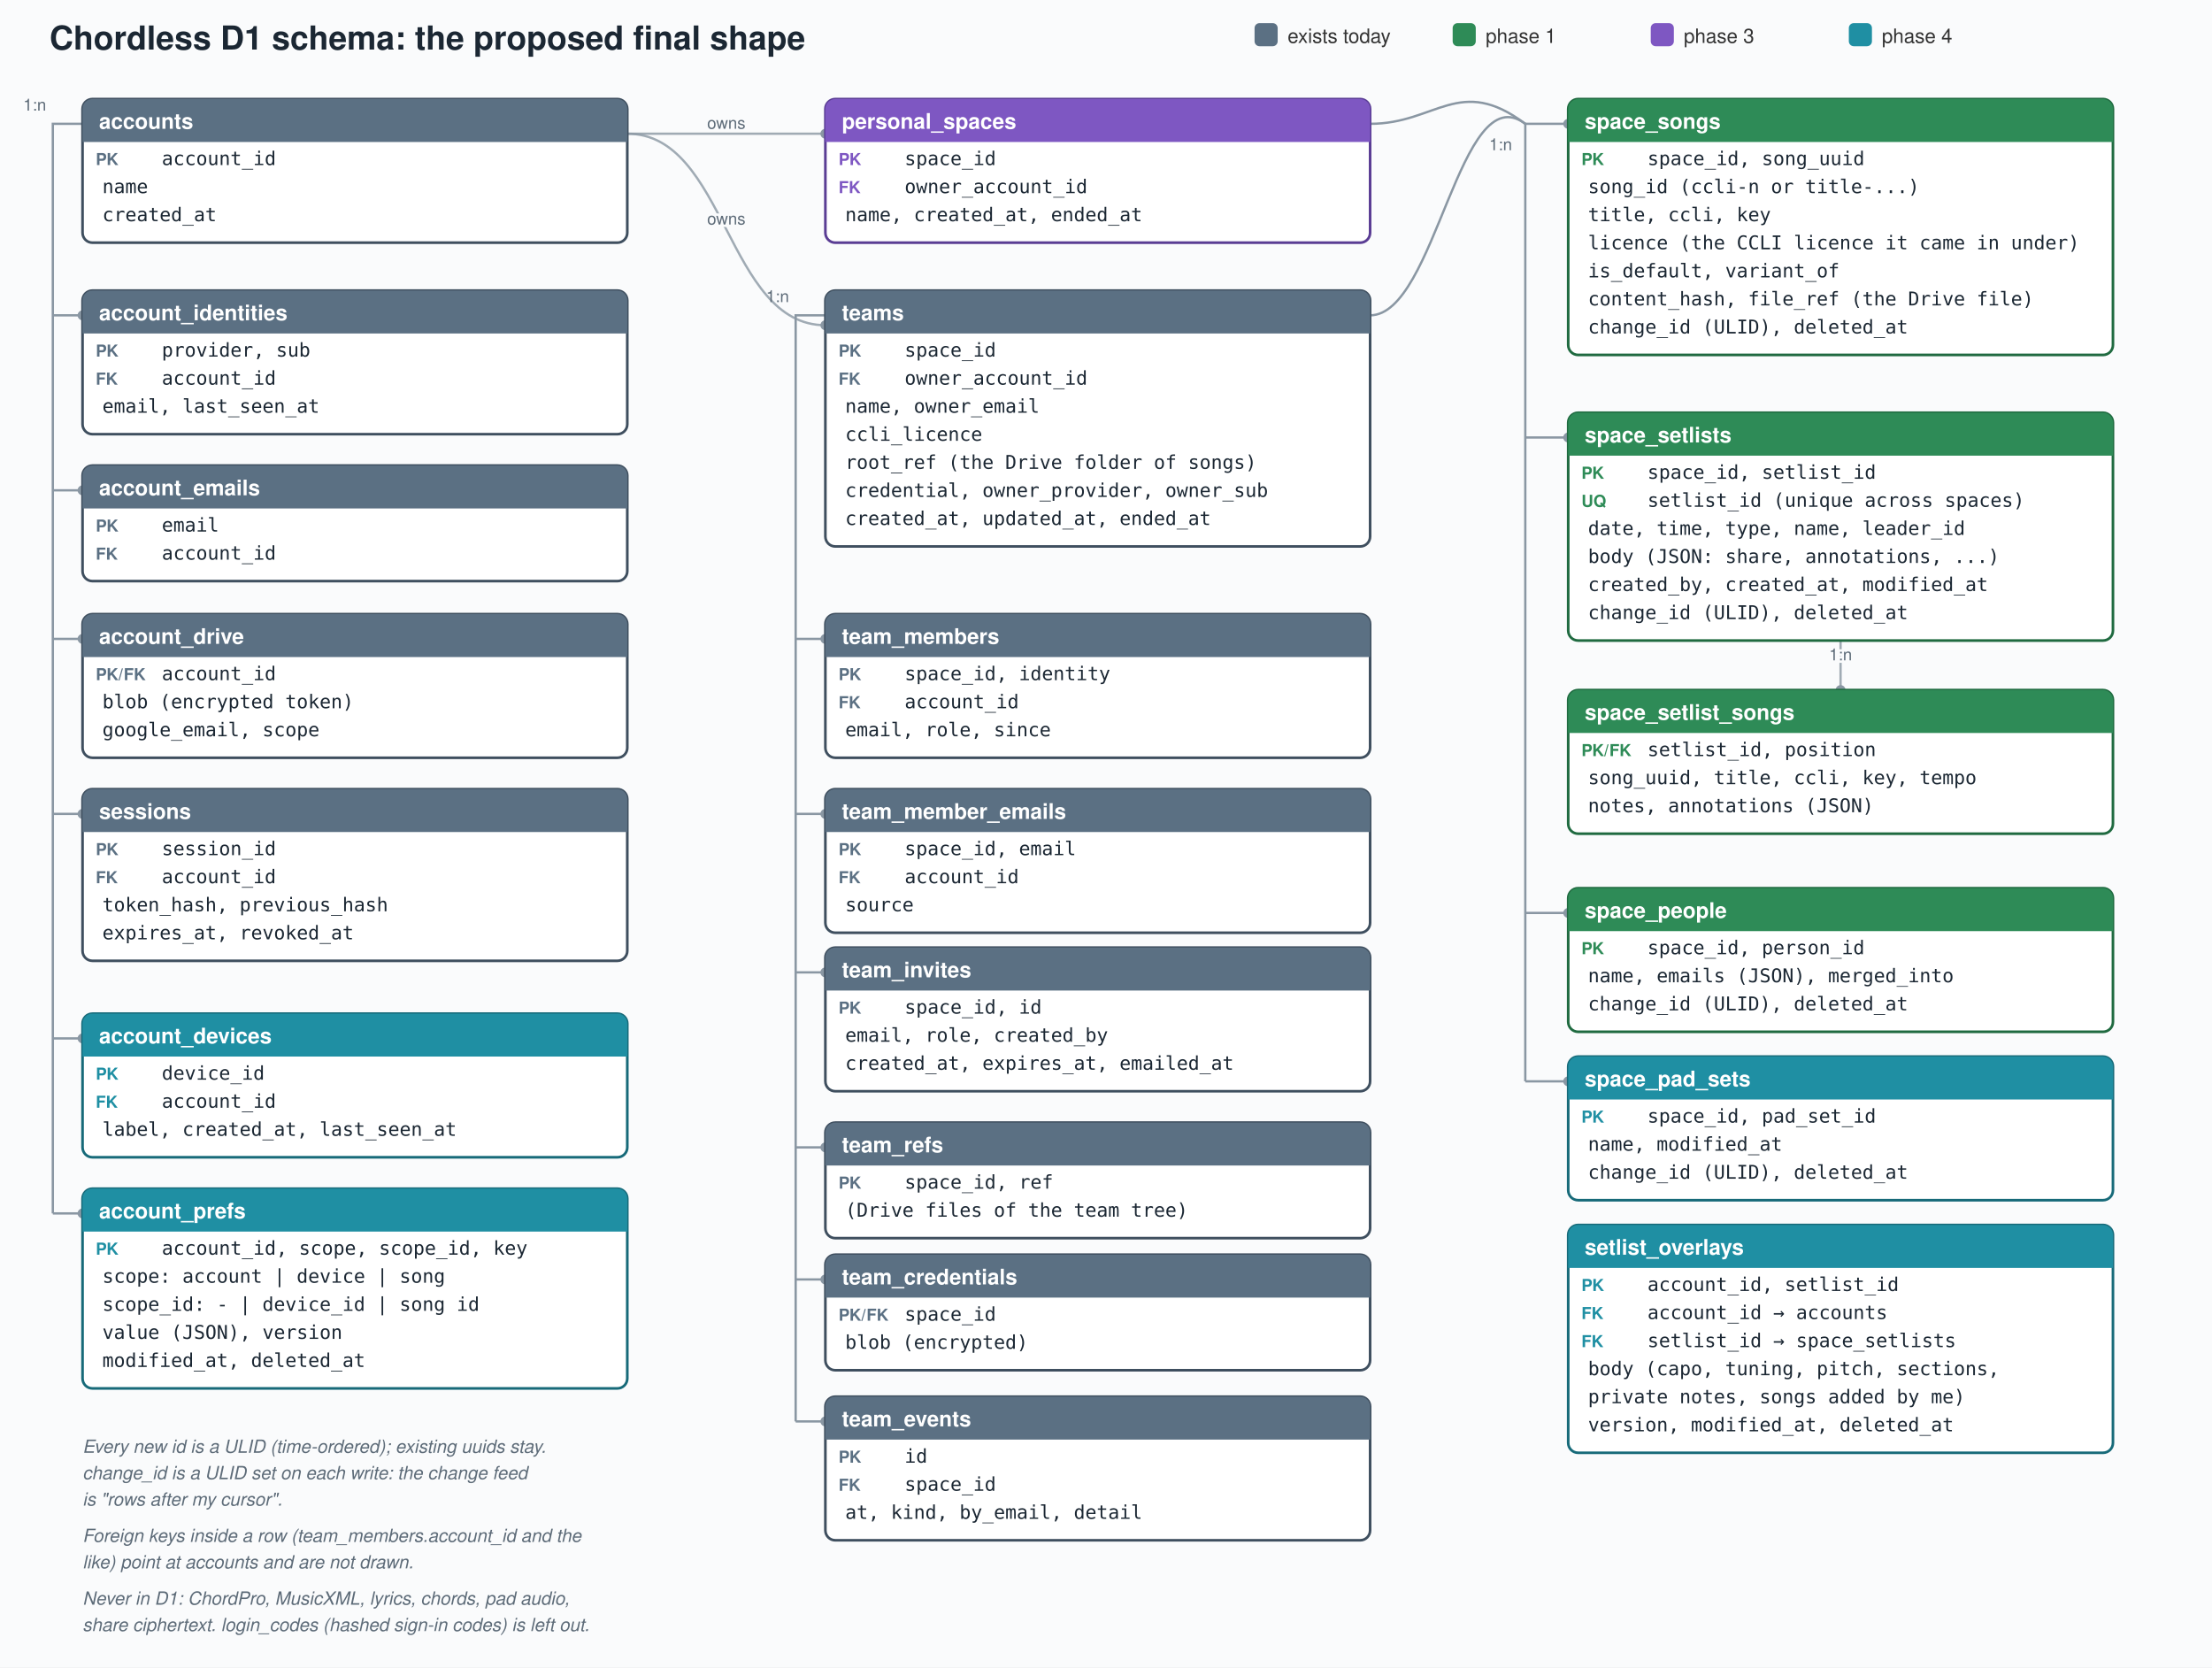
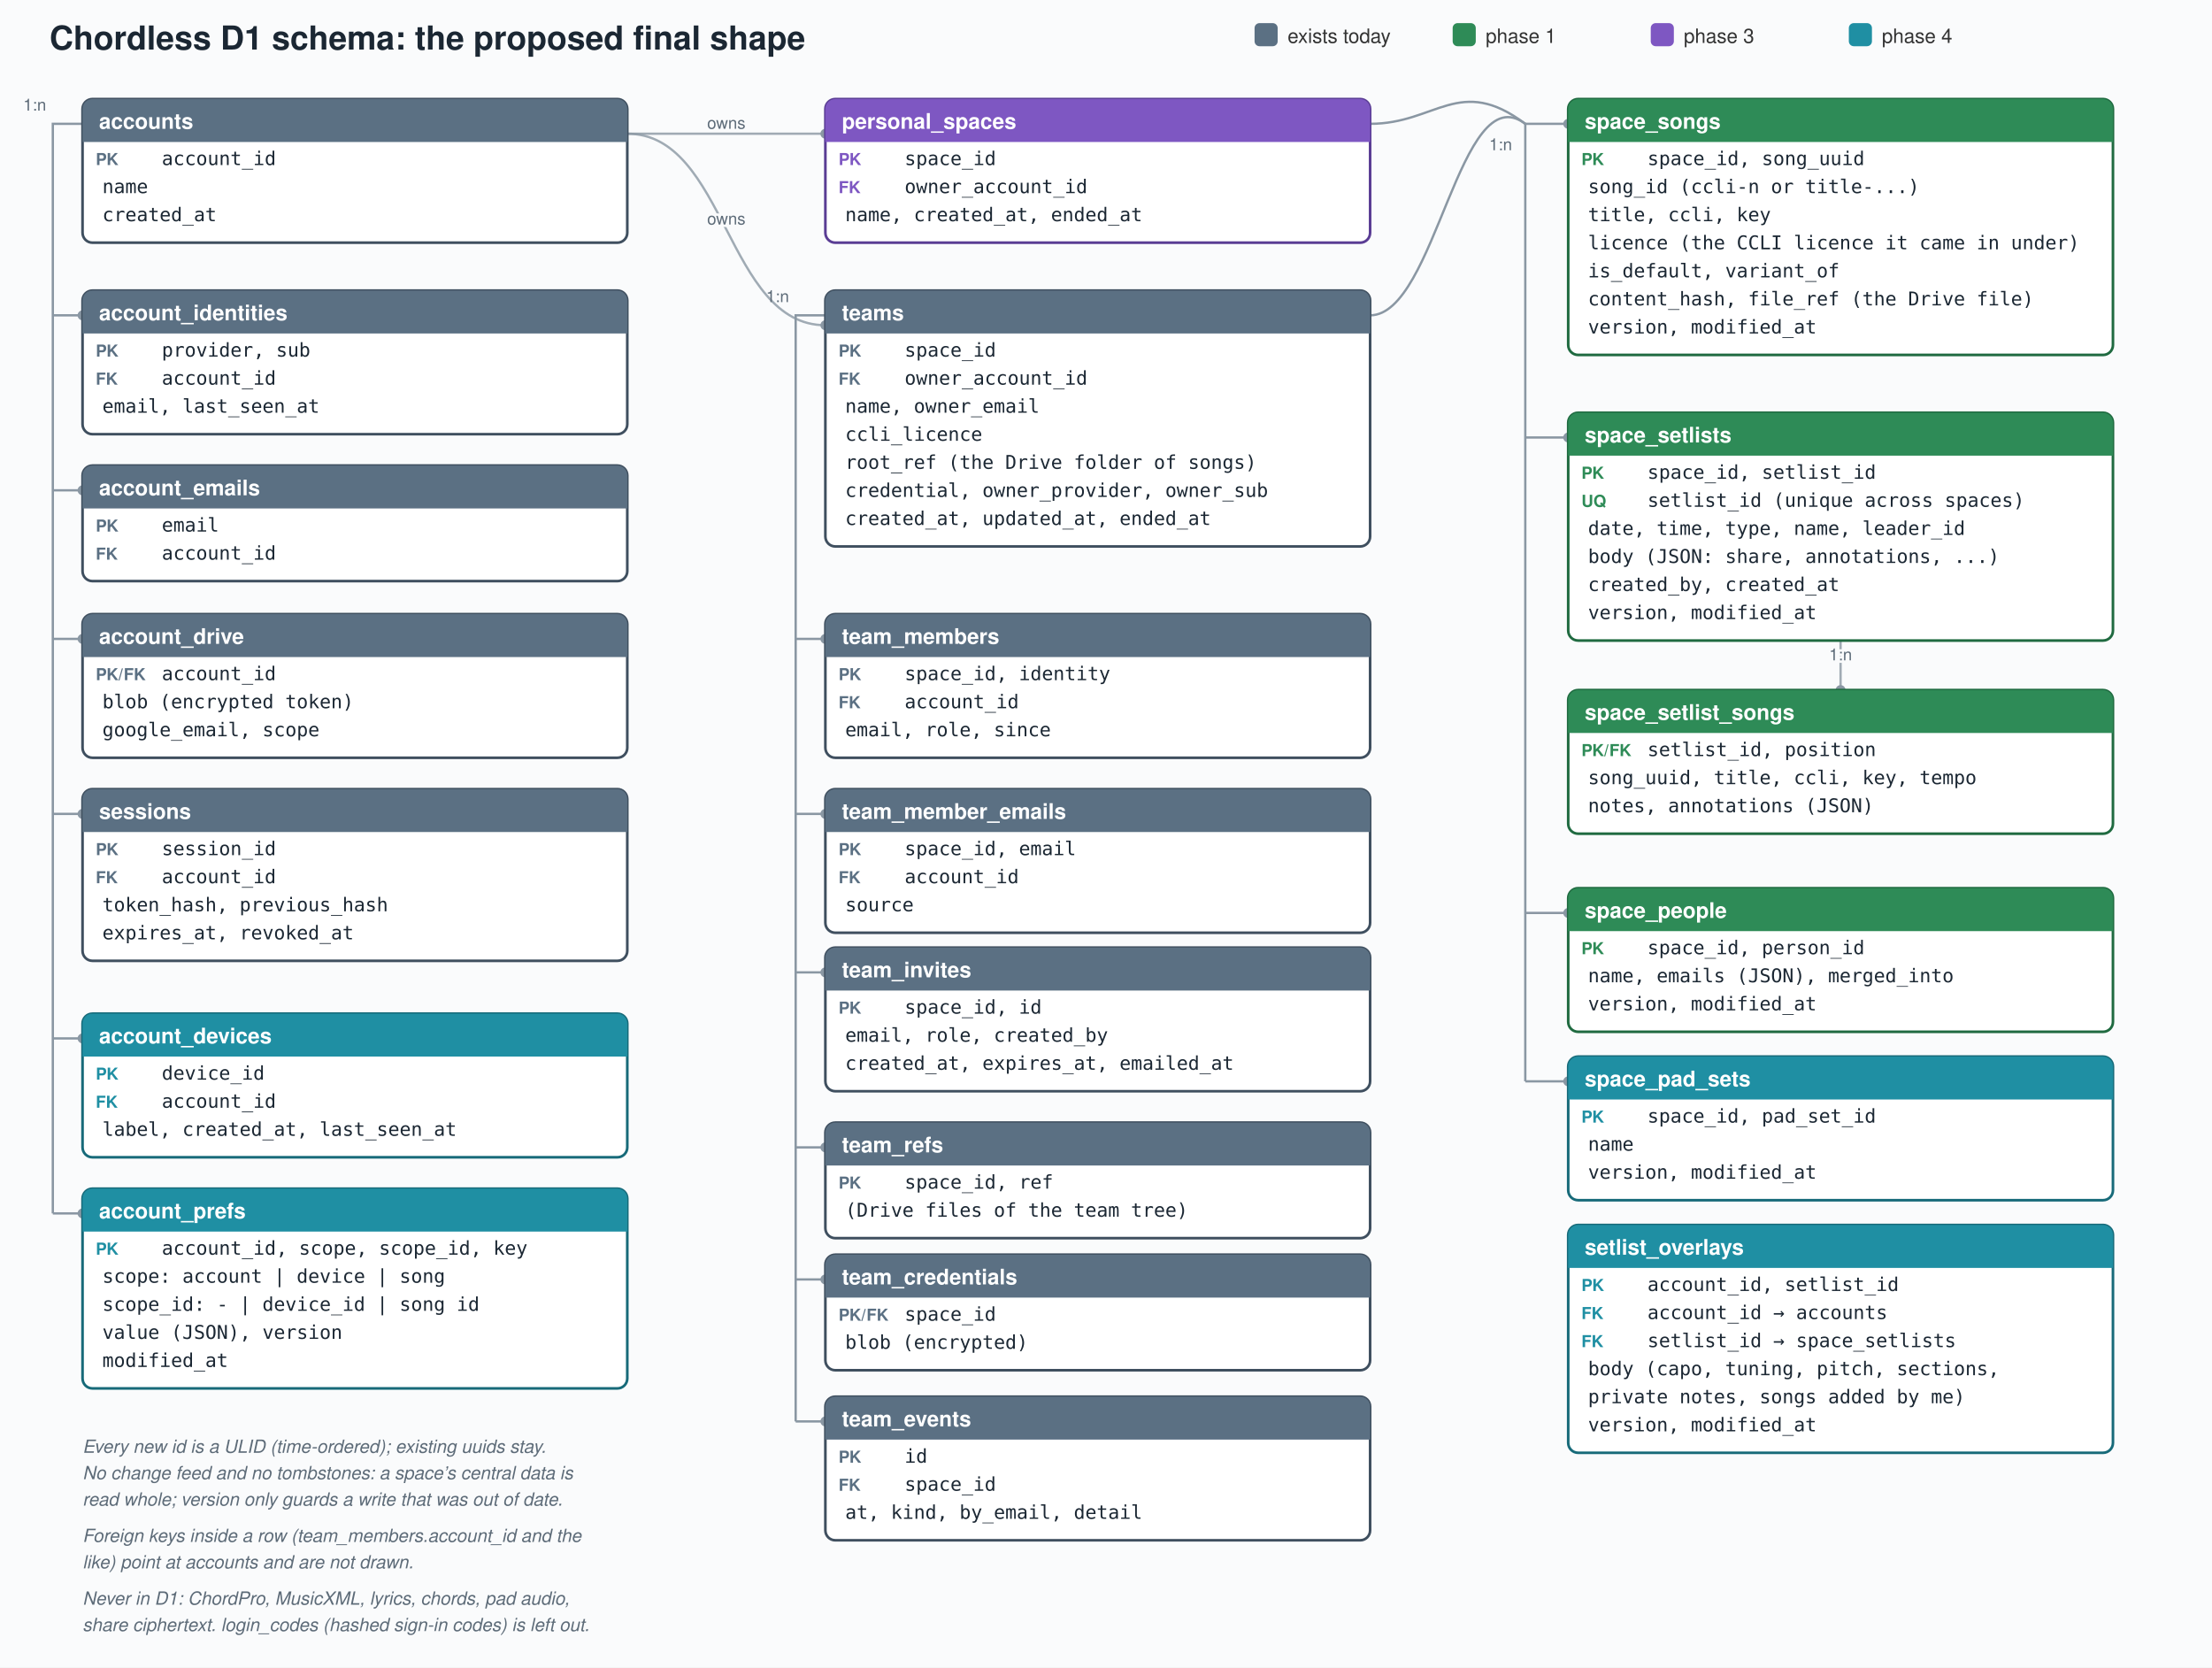
<svg xmlns="http://www.w3.org/2000/svg" width="1340" height="1010" viewBox="0 0 1340 1010" font-family="Helvetica, Arial, sans-serif">
  <rect width="1340" height="1010" fill="#fafbfc" />
  <text x="30" y="30" font-size="20" font-weight="700" fill="#1b2733">Chordless D1 schema: the proposed final shape</text>
  <rect x="760" y="14" width="14" height="14" rx="3" fill="#5b7083" />
  <text x="780" y="26" font-size="12" fill="#333">exists today</text>
  <rect x="880" y="14" width="14" height="14" rx="3" fill="#2e8b57" />
  <text x="900" y="26" font-size="12" fill="#333">phase 1</text>
  <rect x="1000" y="14" width="14" height="14" rx="3" fill="#7e57c2" />
  <text x="1020" y="26" font-size="12" fill="#333">phase 3</text>
  <rect x="1120" y="14" width="14" height="14" rx="3" fill="#1f8fa3" />
  <text x="1140" y="26" font-size="12" fill="#333">phase 4</text>
  <path d="M380,81.0 C440.0,81.0 440.0,81.0 500,81.0" fill="none" stroke="#8a97a3" stroke-width="1.4" opacity="0.8" />
  <circle cx="500" cy="81.0" r="3" fill="#8a97a3" />
  <text x="440.0" y="78.0" font-size="10" fill="#5d6b78" text-anchor="middle" paint-order="stroke" stroke="#fafbfc" stroke-width="3">owns</text>
  <path d="M380,81.0 C440.0,81.0 440.0,197.0 500,197.0" fill="none" stroke="#8a97a3" stroke-width="1.4" opacity="0.8" />
  <circle cx="500" cy="197.0" r="3" fill="#8a97a3" />
  <text x="440.0" y="136.0" font-size="10" fill="#5d6b78" text-anchor="middle" paint-order="stroke" stroke="#fafbfc" stroke-width="3">owns</text>
  <path d="M1115.0,388 C1115.0,403.0 1115.0,403.0 1115.0,418" fill="none" stroke="#8a97a3" stroke-width="1.4" opacity="0.8" />
  <circle cx="1115.0" cy="418" r="3" fill="#8a97a3" />
  <text x="1115.0" y="400.0" font-size="10" fill="#5d6b78" text-anchor="middle" paint-order="stroke" stroke="#fafbfc" stroke-width="3">1:n</text>
  <path d="M50,75.0 H32 V735.0" fill="none" stroke="#8a97a3" stroke-width="1.4" />
  <path d="M32,191.0 H50" stroke="#8a97a3" stroke-width="1.4" />
  <circle cx="50" cy="191.0" r="3" fill="#8a97a3" />
  <path d="M32,297.0 H50" stroke="#8a97a3" stroke-width="1.4" />
  <circle cx="50" cy="297.0" r="3" fill="#8a97a3" />
  <path d="M32,387.0 H50" stroke="#8a97a3" stroke-width="1.4" />
  <circle cx="50" cy="387.0" r="3" fill="#8a97a3" />
  <path d="M32,493.0 H50" stroke="#8a97a3" stroke-width="1.4" />
  <circle cx="50" cy="493.0" r="3" fill="#8a97a3" />
  <path d="M32,629.0 H50" stroke="#8a97a3" stroke-width="1.4" />
  <circle cx="50" cy="629.0" r="3" fill="#8a97a3" />
  <path d="M32,735.0 H50" stroke="#8a97a3" stroke-width="1.4" />
  <circle cx="50" cy="735.0" r="3" fill="#8a97a3" />
  <text x="28" y="67.0" font-size="10" fill="#5d6b78" text-anchor="end">1:n</text>
  <path d="M500,191.0 H482 V861.0" fill="none" stroke="#8a97a3" stroke-width="1.4" />
  <path d="M482,387.0 H500" stroke="#8a97a3" stroke-width="1.4" />
  <circle cx="500" cy="387.0" r="3" fill="#8a97a3" />
  <path d="M482,493.0 H500" stroke="#8a97a3" stroke-width="1.4" />
  <circle cx="500" cy="493.0" r="3" fill="#8a97a3" />
  <path d="M482,589.0 H500" stroke="#8a97a3" stroke-width="1.4" />
  <circle cx="500" cy="589.0" r="3" fill="#8a97a3" />
  <path d="M482,695.0 H500" stroke="#8a97a3" stroke-width="1.4" />
  <circle cx="500" cy="695.0" r="3" fill="#8a97a3" />
  <path d="M482,775.0 H500" stroke="#8a97a3" stroke-width="1.4" />
  <circle cx="500" cy="775.0" r="3" fill="#8a97a3" />
  <path d="M482,861.0 H500" stroke="#8a97a3" stroke-width="1.4" />
  <circle cx="500" cy="861.0" r="3" fill="#8a97a3" />
  <text x="478" y="183.0" font-size="10" fill="#5d6b78" text-anchor="end">1:n</text>
  <path d="M830,191.0 C870,191.0 884,45.0 924,75.0" fill="none" stroke="#8a97a3" stroke-width="1.4" />
  <path d="M830,75.0 C870,75.0 884,45.0 924,75.0" fill="none" stroke="#8a97a3" stroke-width="1.4" />
  <path d="M924,75.0 V655.0" fill="none" stroke="#8a97a3" stroke-width="1.4" />
  <path d="M924,75.0 H950" stroke="#8a97a3" stroke-width="1.4" />
  <circle cx="950" cy="75.0" r="3" fill="#8a97a3" />
  <path d="M924,265.0 H950" stroke="#8a97a3" stroke-width="1.4" />
  <circle cx="950" cy="265.0" r="3" fill="#8a97a3" />
  <path d="M924,553.0 H950" stroke="#8a97a3" stroke-width="1.4" />
  <circle cx="950" cy="553.0" r="3" fill="#8a97a3" />
  <path d="M924,655.0 H950" stroke="#8a97a3" stroke-width="1.4" />
  <circle cx="950" cy="655.0" r="3" fill="#8a97a3" />
  <text x="916" y="91.0" font-size="10" fill="#5d6b78" text-anchor="end">1:n</text>
  <rect x="50" y="60" width="330" height="87" rx="6" fill="#fff" stroke="#3f4f5f" stroke-width="1.6" />
  <path d="M50,86 V66 a6,6 0 0 1 6,-6 H374 a6,6 0 0 1 6,6 V86 Z" fill="#5b7083" />
  <text x="60" y="78" font-size="13" font-weight="700" fill="#fff">accounts</text>
  <text x="58" y="100" font-size="10" font-weight="700" fill="#5b7083">PK</text>
  <text x="98" y="100" font-size="11.5" fill="#1b2733" font-family="Menlo, Consolas, monospace">account_id</text>
  <text x="62" y="117" font-size="11.5" fill="#1b2733" font-family="Menlo, Consolas, monospace">name</text>
  <text x="62" y="134" font-size="11.5" fill="#1b2733" font-family="Menlo, Consolas, monospace">created_at</text>
  <rect x="50" y="176" width="330" height="87" rx="6" fill="#fff" stroke="#3f4f5f" stroke-width="1.6" />
  <path d="M50,202 V182 a6,6 0 0 1 6,-6 H374 a6,6 0 0 1 6,6 V202 Z" fill="#5b7083" />
  <text x="60" y="194" font-size="13" font-weight="700" fill="#fff">account_identities</text>
  <text x="58" y="216" font-size="10" font-weight="700" fill="#5b7083">PK</text>
  <text x="98" y="216" font-size="11.5" fill="#1b2733" font-family="Menlo, Consolas, monospace">provider, sub</text>
  <text x="58" y="233" font-size="10" font-weight="700" fill="#5b7083">FK</text>
  <text x="98" y="233" font-size="11.5" fill="#1b2733" font-family="Menlo, Consolas, monospace">account_id</text>
  <text x="62" y="250" font-size="11.5" fill="#1b2733" font-family="Menlo, Consolas, monospace">email, last_seen_at</text>
  <rect x="50" y="282" width="330" height="70" rx="6" fill="#fff" stroke="#3f4f5f" stroke-width="1.6" />
  <path d="M50,308 V288 a6,6 0 0 1 6,-6 H374 a6,6 0 0 1 6,6 V308 Z" fill="#5b7083" />
  <text x="60" y="300" font-size="13" font-weight="700" fill="#fff">account_emails</text>
  <text x="58" y="322" font-size="10" font-weight="700" fill="#5b7083">PK</text>
  <text x="98" y="322" font-size="11.5" fill="#1b2733" font-family="Menlo, Consolas, monospace">email</text>
  <text x="58" y="339" font-size="10" font-weight="700" fill="#5b7083">FK</text>
  <text x="98" y="339" font-size="11.5" fill="#1b2733" font-family="Menlo, Consolas, monospace">account_id</text>
  <rect x="50" y="372" width="330" height="87" rx="6" fill="#fff" stroke="#3f4f5f" stroke-width="1.6" />
  <path d="M50,398 V378 a6,6 0 0 1 6,-6 H374 a6,6 0 0 1 6,6 V398 Z" fill="#5b7083" />
  <text x="60" y="390" font-size="13" font-weight="700" fill="#fff">account_drive</text>
  <text x="58" y="412" font-size="10" font-weight="700" fill="#5b7083">PK/FK</text>
  <text x="98" y="412" font-size="11.5" fill="#1b2733" font-family="Menlo, Consolas, monospace">account_id</text>
  <text x="62" y="429" font-size="11.5" fill="#1b2733" font-family="Menlo, Consolas, monospace">blob (encrypted token)</text>
  <text x="62" y="446" font-size="11.5" fill="#1b2733" font-family="Menlo, Consolas, monospace">google_email, scope</text>
  <rect x="50" y="478" width="330" height="104" rx="6" fill="#fff" stroke="#3f4f5f" stroke-width="1.6" />
  <path d="M50,504 V484 a6,6 0 0 1 6,-6 H374 a6,6 0 0 1 6,6 V504 Z" fill="#5b7083" />
  <text x="60" y="496" font-size="13" font-weight="700" fill="#fff">sessions</text>
  <text x="58" y="518" font-size="10" font-weight="700" fill="#5b7083">PK</text>
  <text x="98" y="518" font-size="11.5" fill="#1b2733" font-family="Menlo, Consolas, monospace">session_id</text>
  <text x="58" y="535" font-size="10" font-weight="700" fill="#5b7083">FK</text>
  <text x="98" y="535" font-size="11.5" fill="#1b2733" font-family="Menlo, Consolas, monospace">account_id</text>
  <text x="62" y="552" font-size="11.5" fill="#1b2733" font-family="Menlo, Consolas, monospace">token_hash, previous_hash</text>
  <text x="62" y="569" font-size="11.5" fill="#1b2733" font-family="Menlo, Consolas, monospace">expires_at, revoked_at</text>
  <rect x="50" y="614" width="330" height="87" rx="6" fill="#fff" stroke="#176a79" stroke-width="1.6" />
  <path d="M50,640 V620 a6,6 0 0 1 6,-6 H374 a6,6 0 0 1 6,6 V640 Z" fill="#1f8fa3" />
  <text x="60" y="632" font-size="13" font-weight="700" fill="#fff">account_devices</text>
  <text x="58" y="654" font-size="10" font-weight="700" fill="#1f8fa3">PK</text>
  <text x="98" y="654" font-size="11.5" fill="#1b2733" font-family="Menlo, Consolas, monospace">device_id</text>
  <text x="58" y="671" font-size="10" font-weight="700" fill="#1f8fa3">FK</text>
  <text x="98" y="671" font-size="11.5" fill="#1b2733" font-family="Menlo, Consolas, monospace">account_id</text>
  <text x="62" y="688" font-size="11.5" fill="#1b2733" font-family="Menlo, Consolas, monospace">label, created_at, last_seen_at</text>
  <rect x="50" y="720" width="330" height="121" rx="6" fill="#fff" stroke="#176a79" stroke-width="1.6" />
  <path d="M50,746 V726 a6,6 0 0 1 6,-6 H374 a6,6 0 0 1 6,6 V746 Z" fill="#1f8fa3" />
  <text x="60" y="738" font-size="13" font-weight="700" fill="#fff">account_prefs</text>
  <text x="58" y="760" font-size="10" font-weight="700" fill="#1f8fa3">PK</text>
  <text x="98" y="760" font-size="11.5" fill="#1b2733" font-family="Menlo, Consolas, monospace">account_id, scope, scope_id, key</text>
  <text x="62" y="777" font-size="11.5" fill="#1b2733" font-family="Menlo, Consolas, monospace">scope: account | device | song</text>
  <text x="62" y="794" font-size="11.5" fill="#1b2733" font-family="Menlo, Consolas, monospace">scope_id: - | device_id | song id</text>
  <text x="62" y="811" font-size="11.5" fill="#1b2733" font-family="Menlo, Consolas, monospace">value (JSON), version</text>
-   <text x="62" y="828" font-size="11.5" fill="#1b2733" font-family="Menlo, Consolas, monospace">modified_at, deleted_at</text>
+   <text x="62" y="828" font-size="11.5" fill="#1b2733" font-family="Menlo, Consolas, monospace">modified_at</text>
  <rect x="500" y="60" width="330" height="87" rx="6" fill="#fff" stroke="#5a3d94" stroke-width="1.6" />
  <path d="M500,86 V66 a6,6 0 0 1 6,-6 H824 a6,6 0 0 1 6,6 V86 Z" fill="#7e57c2" />
  <text x="510" y="78" font-size="13" font-weight="700" fill="#fff">personal_spaces</text>
  <text x="508" y="100" font-size="10" font-weight="700" fill="#7e57c2">PK</text>
  <text x="548" y="100" font-size="11.5" fill="#1b2733" font-family="Menlo, Consolas, monospace">space_id</text>
  <text x="508" y="117" font-size="10" font-weight="700" fill="#7e57c2">FK</text>
  <text x="548" y="117" font-size="11.5" fill="#1b2733" font-family="Menlo, Consolas, monospace">owner_account_id</text>
  <text x="512" y="134" font-size="11.5" fill="#1b2733" font-family="Menlo, Consolas, monospace">name, created_at, ended_at</text>
  <rect x="500" y="176" width="330" height="155" rx="6" fill="#fff" stroke="#3f4f5f" stroke-width="1.6" />
  <path d="M500,202 V182 a6,6 0 0 1 6,-6 H824 a6,6 0 0 1 6,6 V202 Z" fill="#5b7083" />
  <text x="510" y="194" font-size="13" font-weight="700" fill="#fff">teams</text>
  <text x="508" y="216" font-size="10" font-weight="700" fill="#5b7083">PK</text>
  <text x="548" y="216" font-size="11.5" fill="#1b2733" font-family="Menlo, Consolas, monospace">space_id</text>
  <text x="508" y="233" font-size="10" font-weight="700" fill="#5b7083">FK</text>
  <text x="548" y="233" font-size="11.5" fill="#1b2733" font-family="Menlo, Consolas, monospace">owner_account_id</text>
  <text x="512" y="250" font-size="11.5" fill="#1b2733" font-family="Menlo, Consolas, monospace">name, owner_email</text>
  <text x="512" y="267" font-size="11.5" fill="#1b2733" font-family="Menlo, Consolas, monospace">ccli_licence</text>
  <text x="512" y="284" font-size="11.5" fill="#1b2733" font-family="Menlo, Consolas, monospace">root_ref (the Drive folder of songs)</text>
  <text x="512" y="301" font-size="11.5" fill="#1b2733" font-family="Menlo, Consolas, monospace">credential, owner_provider, owner_sub</text>
  <text x="512" y="318" font-size="11.5" fill="#1b2733" font-family="Menlo, Consolas, monospace">created_at, updated_at, ended_at</text>
  <rect x="500" y="372" width="330" height="87" rx="6" fill="#fff" stroke="#3f4f5f" stroke-width="1.6" />
  <path d="M500,398 V378 a6,6 0 0 1 6,-6 H824 a6,6 0 0 1 6,6 V398 Z" fill="#5b7083" />
  <text x="510" y="390" font-size="13" font-weight="700" fill="#fff">team_members</text>
  <text x="508" y="412" font-size="10" font-weight="700" fill="#5b7083">PK</text>
  <text x="548" y="412" font-size="11.5" fill="#1b2733" font-family="Menlo, Consolas, monospace">space_id, identity</text>
  <text x="508" y="429" font-size="10" font-weight="700" fill="#5b7083">FK</text>
  <text x="548" y="429" font-size="11.5" fill="#1b2733" font-family="Menlo, Consolas, monospace">account_id</text>
  <text x="512" y="446" font-size="11.5" fill="#1b2733" font-family="Menlo, Consolas, monospace">email, role, since</text>
  <rect x="500" y="478" width="330" height="87" rx="6" fill="#fff" stroke="#3f4f5f" stroke-width="1.6" />
  <path d="M500,504 V484 a6,6 0 0 1 6,-6 H824 a6,6 0 0 1 6,6 V504 Z" fill="#5b7083" />
  <text x="510" y="496" font-size="13" font-weight="700" fill="#fff">team_member_emails</text>
  <text x="508" y="518" font-size="10" font-weight="700" fill="#5b7083">PK</text>
  <text x="548" y="518" font-size="11.5" fill="#1b2733" font-family="Menlo, Consolas, monospace">space_id, email</text>
  <text x="508" y="535" font-size="10" font-weight="700" fill="#5b7083">FK</text>
  <text x="548" y="535" font-size="11.5" fill="#1b2733" font-family="Menlo, Consolas, monospace">account_id</text>
  <text x="512" y="552" font-size="11.5" fill="#1b2733" font-family="Menlo, Consolas, monospace">source</text>
  <rect x="500" y="574" width="330" height="87" rx="6" fill="#fff" stroke="#3f4f5f" stroke-width="1.6" />
  <path d="M500,600 V580 a6,6 0 0 1 6,-6 H824 a6,6 0 0 1 6,6 V600 Z" fill="#5b7083" />
  <text x="510" y="592" font-size="13" font-weight="700" fill="#fff">team_invites</text>
  <text x="508" y="614" font-size="10" font-weight="700" fill="#5b7083">PK</text>
  <text x="548" y="614" font-size="11.5" fill="#1b2733" font-family="Menlo, Consolas, monospace">space_id, id</text>
  <text x="512" y="631" font-size="11.5" fill="#1b2733" font-family="Menlo, Consolas, monospace">email, role, created_by</text>
  <text x="512" y="648" font-size="11.5" fill="#1b2733" font-family="Menlo, Consolas, monospace">created_at, expires_at, emailed_at</text>
  <rect x="500" y="680" width="330" height="70" rx="6" fill="#fff" stroke="#3f4f5f" stroke-width="1.6" />
  <path d="M500,706 V686 a6,6 0 0 1 6,-6 H824 a6,6 0 0 1 6,6 V706 Z" fill="#5b7083" />
  <text x="510" y="698" font-size="13" font-weight="700" fill="#fff">team_refs</text>
  <text x="508" y="720" font-size="10" font-weight="700" fill="#5b7083">PK</text>
  <text x="548" y="720" font-size="11.5" fill="#1b2733" font-family="Menlo, Consolas, monospace">space_id, ref</text>
  <text x="512" y="737" font-size="11.5" fill="#1b2733" font-family="Menlo, Consolas, monospace">(Drive files of the team tree)</text>
  <rect x="500" y="760" width="330" height="70" rx="6" fill="#fff" stroke="#3f4f5f" stroke-width="1.6" />
  <path d="M500,786 V766 a6,6 0 0 1 6,-6 H824 a6,6 0 0 1 6,6 V786 Z" fill="#5b7083" />
  <text x="510" y="778" font-size="13" font-weight="700" fill="#fff">team_credentials</text>
  <text x="508" y="800" font-size="10" font-weight="700" fill="#5b7083">PK/FK</text>
  <text x="548" y="800" font-size="11.5" fill="#1b2733" font-family="Menlo, Consolas, monospace">space_id</text>
  <text x="512" y="817" font-size="11.5" fill="#1b2733" font-family="Menlo, Consolas, monospace">blob (encrypted)</text>
  <rect x="500" y="846" width="330" height="87" rx="6" fill="#fff" stroke="#3f4f5f" stroke-width="1.6" />
  <path d="M500,872 V852 a6,6 0 0 1 6,-6 H824 a6,6 0 0 1 6,6 V872 Z" fill="#5b7083" />
  <text x="510" y="864" font-size="13" font-weight="700" fill="#fff">team_events</text>
  <text x="508" y="886" font-size="10" font-weight="700" fill="#5b7083">PK</text>
  <text x="548" y="886" font-size="11.5" fill="#1b2733" font-family="Menlo, Consolas, monospace">id</text>
  <text x="508" y="903" font-size="10" font-weight="700" fill="#5b7083">FK</text>
  <text x="548" y="903" font-size="11.5" fill="#1b2733" font-family="Menlo, Consolas, monospace">space_id</text>
  <text x="512" y="920" font-size="11.5" fill="#1b2733" font-family="Menlo, Consolas, monospace">at, kind, by_email, detail</text>
  <rect x="950" y="60" width="330" height="155" rx="6" fill="#fff" stroke="#1f6a40" stroke-width="1.6" />
  <path d="M950,86 V66 a6,6 0 0 1 6,-6 H1274 a6,6 0 0 1 6,6 V86 Z" fill="#2e8b57" />
  <text x="960" y="78" font-size="13" font-weight="700" fill="#fff">space_songs</text>
  <text x="958" y="100" font-size="10" font-weight="700" fill="#2e8b57">PK</text>
  <text x="998" y="100" font-size="11.5" fill="#1b2733" font-family="Menlo, Consolas, monospace">space_id, song_uuid</text>
  <text x="962" y="117" font-size="11.5" fill="#1b2733" font-family="Menlo, Consolas, monospace">song_id (ccli-n or title-...)</text>
  <text x="962" y="134" font-size="11.5" fill="#1b2733" font-family="Menlo, Consolas, monospace">title, ccli, key</text>
  <text x="962" y="151" font-size="11.5" fill="#1b2733" font-family="Menlo, Consolas, monospace">licence (the CCLI licence it came in under)</text>
  <text x="962" y="168" font-size="11.5" fill="#1b2733" font-family="Menlo, Consolas, monospace">is_default, variant_of</text>
  <text x="962" y="185" font-size="11.5" fill="#1b2733" font-family="Menlo, Consolas, monospace">content_hash, file_ref (the Drive file)</text>
-   <text x="962" y="202" font-size="11.5" fill="#1b2733" font-family="Menlo, Consolas, monospace">change_id (ULID), deleted_at</text>
+   <text x="962" y="202" font-size="11.5" fill="#1b2733" font-family="Menlo, Consolas, monospace">version, modified_at</text>
  <rect x="950" y="250" width="330" height="138" rx="6" fill="#fff" stroke="#1f6a40" stroke-width="1.6" />
  <path d="M950,276 V256 a6,6 0 0 1 6,-6 H1274 a6,6 0 0 1 6,6 V276 Z" fill="#2e8b57" />
  <text x="960" y="268" font-size="13" font-weight="700" fill="#fff">space_setlists</text>
  <text x="958" y="290" font-size="10" font-weight="700" fill="#2e8b57">PK</text>
  <text x="998" y="290" font-size="11.5" fill="#1b2733" font-family="Menlo, Consolas, monospace">space_id, setlist_id</text>
  <text x="958" y="307" font-size="10" font-weight="700" fill="#2e8b57">UQ</text>
  <text x="998" y="307" font-size="11.5" fill="#1b2733" font-family="Menlo, Consolas, monospace">setlist_id (unique across spaces)</text>
  <text x="962" y="324" font-size="11.5" fill="#1b2733" font-family="Menlo, Consolas, monospace">date, time, type, name, leader_id</text>
  <text x="962" y="341" font-size="11.5" fill="#1b2733" font-family="Menlo, Consolas, monospace">body (JSON: share, annotations, ...)</text>
-   <text x="962" y="358" font-size="11.5" fill="#1b2733" font-family="Menlo, Consolas, monospace">created_by, created_at, modified_at</text>
-   <text x="962" y="375" font-size="11.5" fill="#1b2733" font-family="Menlo, Consolas, monospace">change_id (ULID), deleted_at</text>
+   <text x="962" y="358" font-size="11.5" fill="#1b2733" font-family="Menlo, Consolas, monospace">created_by, created_at</text>
+   <text x="962" y="375" font-size="11.5" fill="#1b2733" font-family="Menlo, Consolas, monospace">version, modified_at</text>
  <rect x="950" y="418" width="330" height="87" rx="6" fill="#fff" stroke="#1f6a40" stroke-width="1.6" />
  <path d="M950,444 V424 a6,6 0 0 1 6,-6 H1274 a6,6 0 0 1 6,6 V444 Z" fill="#2e8b57" />
  <text x="960" y="436" font-size="13" font-weight="700" fill="#fff">space_setlist_songs</text>
  <text x="958" y="458" font-size="10" font-weight="700" fill="#2e8b57">PK/FK</text>
  <text x="998" y="458" font-size="11.5" fill="#1b2733" font-family="Menlo, Consolas, monospace">setlist_id, position</text>
  <text x="962" y="475" font-size="11.5" fill="#1b2733" font-family="Menlo, Consolas, monospace">song_uuid, title, ccli, key, tempo</text>
  <text x="962" y="492" font-size="11.5" fill="#1b2733" font-family="Menlo, Consolas, monospace">notes, annotations (JSON)</text>
  <rect x="950" y="538" width="330" height="87" rx="6" fill="#fff" stroke="#1f6a40" stroke-width="1.6" />
  <path d="M950,564 V544 a6,6 0 0 1 6,-6 H1274 a6,6 0 0 1 6,6 V564 Z" fill="#2e8b57" />
  <text x="960" y="556" font-size="13" font-weight="700" fill="#fff">space_people</text>
  <text x="958" y="578" font-size="10" font-weight="700" fill="#2e8b57">PK</text>
  <text x="998" y="578" font-size="11.5" fill="#1b2733" font-family="Menlo, Consolas, monospace">space_id, person_id</text>
  <text x="962" y="595" font-size="11.5" fill="#1b2733" font-family="Menlo, Consolas, monospace">name, emails (JSON), merged_into</text>
-   <text x="962" y="612" font-size="11.5" fill="#1b2733" font-family="Menlo, Consolas, monospace">change_id (ULID), deleted_at</text>
+   <text x="962" y="612" font-size="11.5" fill="#1b2733" font-family="Menlo, Consolas, monospace">version, modified_at</text>
  <rect x="950" y="640" width="330" height="87" rx="6" fill="#fff" stroke="#176a79" stroke-width="1.6" />
  <path d="M950,666 V646 a6,6 0 0 1 6,-6 H1274 a6,6 0 0 1 6,6 V666 Z" fill="#1f8fa3" />
  <text x="960" y="658" font-size="13" font-weight="700" fill="#fff">space_pad_sets</text>
  <text x="958" y="680" font-size="10" font-weight="700" fill="#1f8fa3">PK</text>
  <text x="998" y="680" font-size="11.5" fill="#1b2733" font-family="Menlo, Consolas, monospace">space_id, pad_set_id</text>
-   <text x="962" y="697" font-size="11.5" fill="#1b2733" font-family="Menlo, Consolas, monospace">name, modified_at</text>
-   <text x="962" y="714" font-size="11.5" fill="#1b2733" font-family="Menlo, Consolas, monospace">change_id (ULID), deleted_at</text>
+   <text x="962" y="697" font-size="11.5" fill="#1b2733" font-family="Menlo, Consolas, monospace">name</text>
+   <text x="962" y="714" font-size="11.5" fill="#1b2733" font-family="Menlo, Consolas, monospace">version, modified_at</text>
  <rect x="950" y="742" width="330" height="138" rx="6" fill="#fff" stroke="#176a79" stroke-width="1.6" />
  <path d="M950,768 V748 a6,6 0 0 1 6,-6 H1274 a6,6 0 0 1 6,6 V768 Z" fill="#1f8fa3" />
  <text x="960" y="760" font-size="13" font-weight="700" fill="#fff">setlist_overlays</text>
  <text x="958" y="782" font-size="10" font-weight="700" fill="#1f8fa3">PK</text>
  <text x="998" y="782" font-size="11.5" fill="#1b2733" font-family="Menlo, Consolas, monospace">account_id, setlist_id</text>
  <text x="958" y="799" font-size="10" font-weight="700" fill="#1f8fa3">FK</text>
  <text x="998" y="799" font-size="11.5" fill="#1b2733" font-family="Menlo, Consolas, monospace">account_id → accounts</text>
  <text x="958" y="816" font-size="10" font-weight="700" fill="#1f8fa3">FK</text>
  <text x="998" y="816" font-size="11.5" fill="#1b2733" font-family="Menlo, Consolas, monospace">setlist_id → space_setlists</text>
  <text x="962" y="833" font-size="11.5" fill="#1b2733" font-family="Menlo, Consolas, monospace">body (capo, tuning, pitch, sections,</text>
  <text x="962" y="850" font-size="11.5" fill="#1b2733" font-family="Menlo, Consolas, monospace">  private notes, songs added by me)</text>
-   <text x="962" y="867" font-size="11.5" fill="#1b2733" font-family="Menlo, Consolas, monospace">version, modified_at, deleted_at</text>
+   <text x="962" y="867" font-size="11.5" fill="#1b2733" font-family="Menlo, Consolas, monospace">version, modified_at</text>
  <text x="50" y="880" font-size="11" fill="#5d6b78" font-style="italic">Every new id is a ULID (time-ordered); existing uuids stay.</text>
-   <text x="50" y="896" font-size="11" fill="#5d6b78" font-style="italic">change_id is a ULID set on each write: the change feed</text>
-   <text x="50" y="912" font-size="11" fill="#5d6b78" font-style="italic">is "rows after my cursor".</text>
+   <text x="50" y="896" font-size="11" fill="#5d6b78" font-style="italic">No change feed and no tombstones: a space’s central data is</text>
+   <text x="50" y="912" font-size="11" fill="#5d6b78" font-style="italic">read whole; version only guards a write that was out of date.</text>
  <text x="50" y="934" font-size="11" fill="#5d6b78" font-style="italic">Foreign keys inside a row (team_members.account_id and the</text>
  <text x="50" y="950" font-size="11" fill="#5d6b78" font-style="italic">like) point at accounts and are not drawn.</text>
  <text x="50" y="972" font-size="11" fill="#5d6b78" font-style="italic">Never in D1: ChordPro, MusicXML, lyrics, chords, pad audio,</text>
  <text x="50" y="988" font-size="11" fill="#5d6b78" font-style="italic">share ciphertext. login_codes (hashed sign-in codes) is left out.</text>
</svg>
